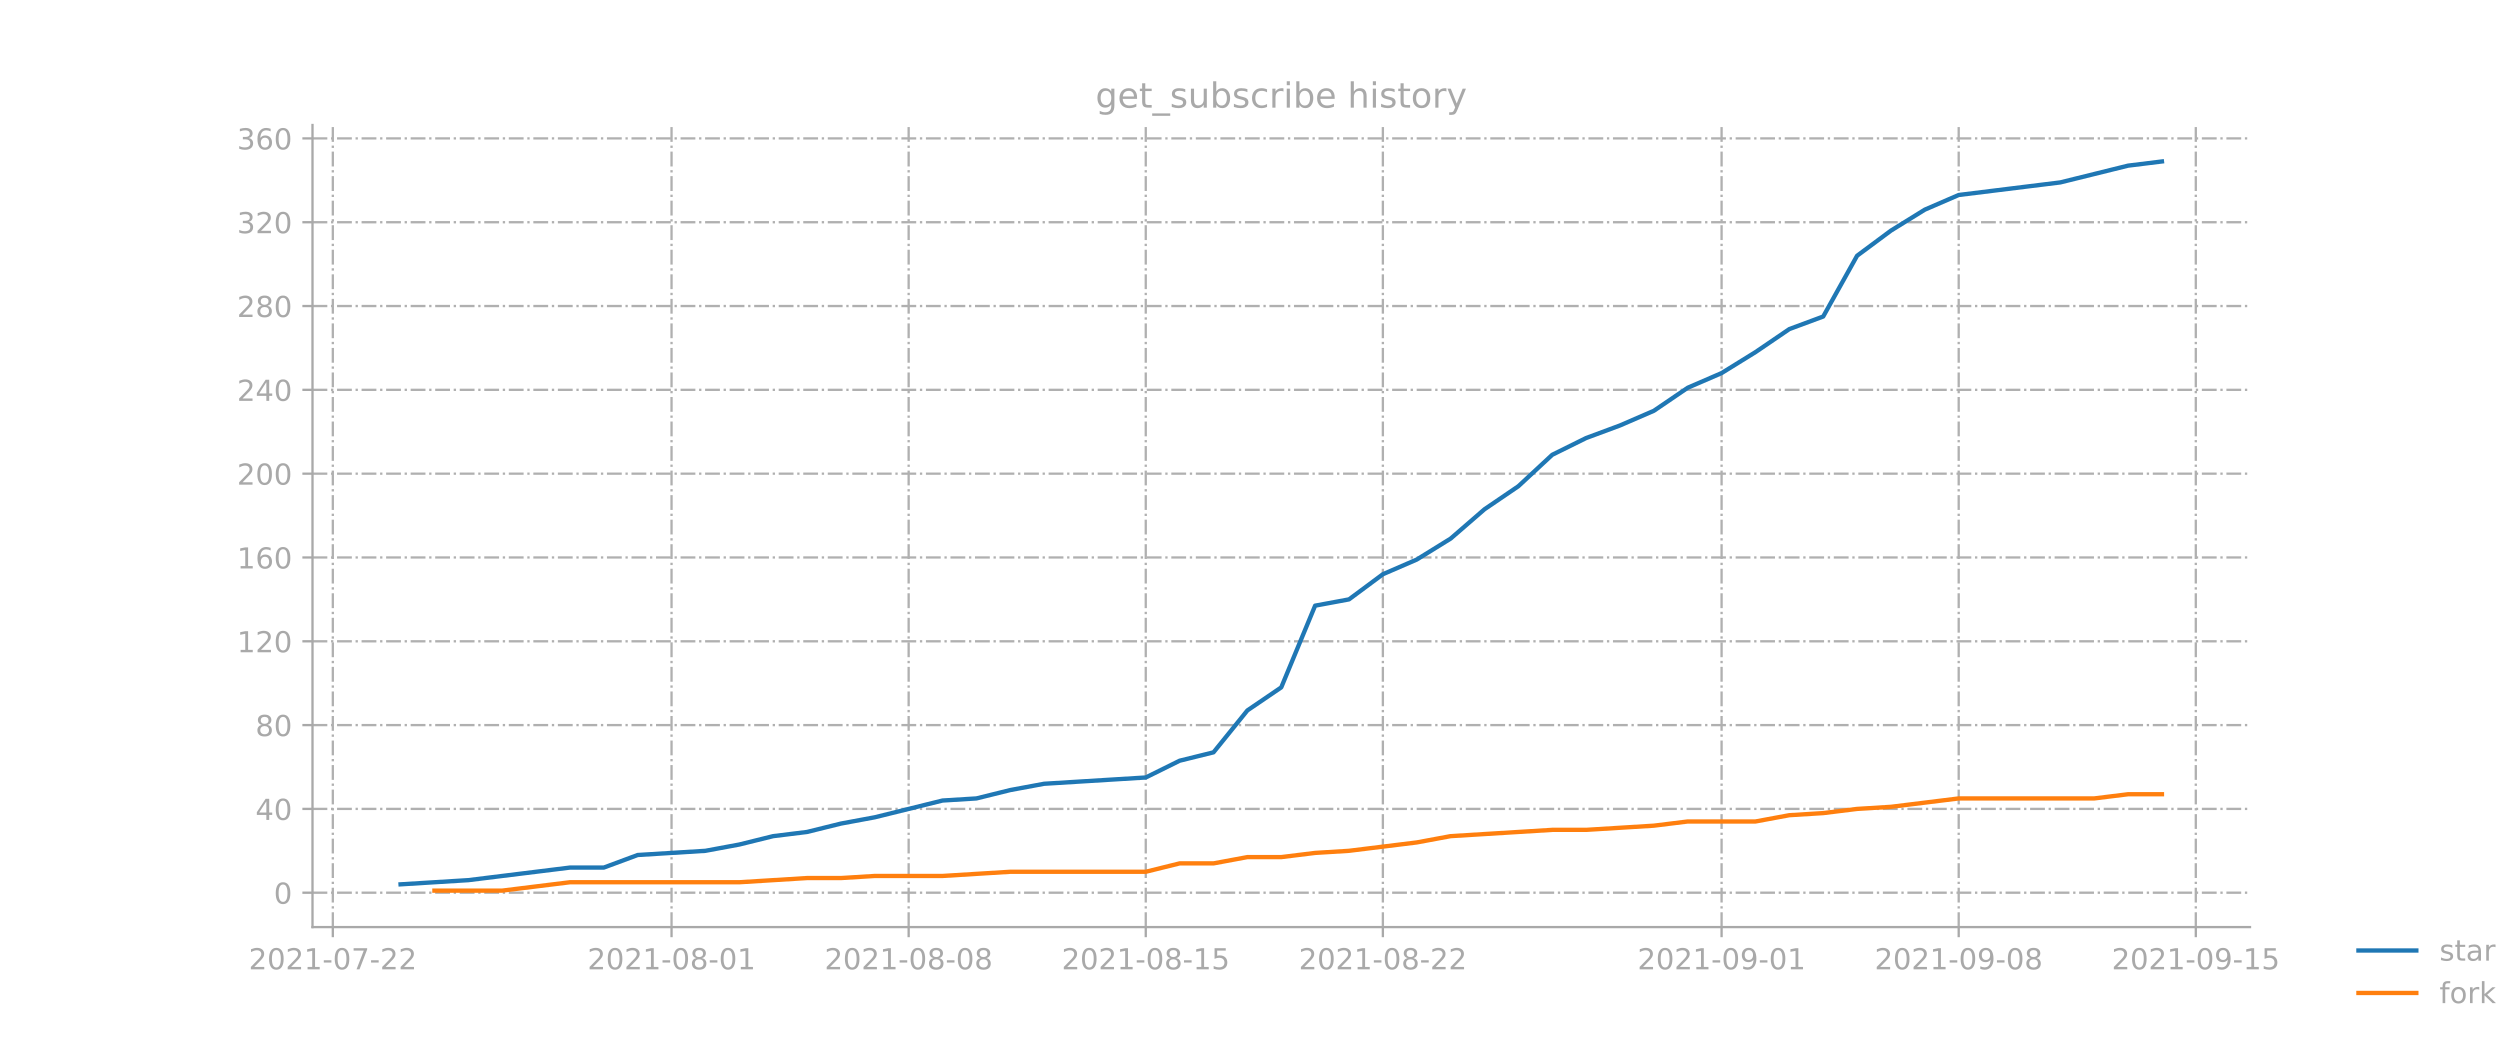
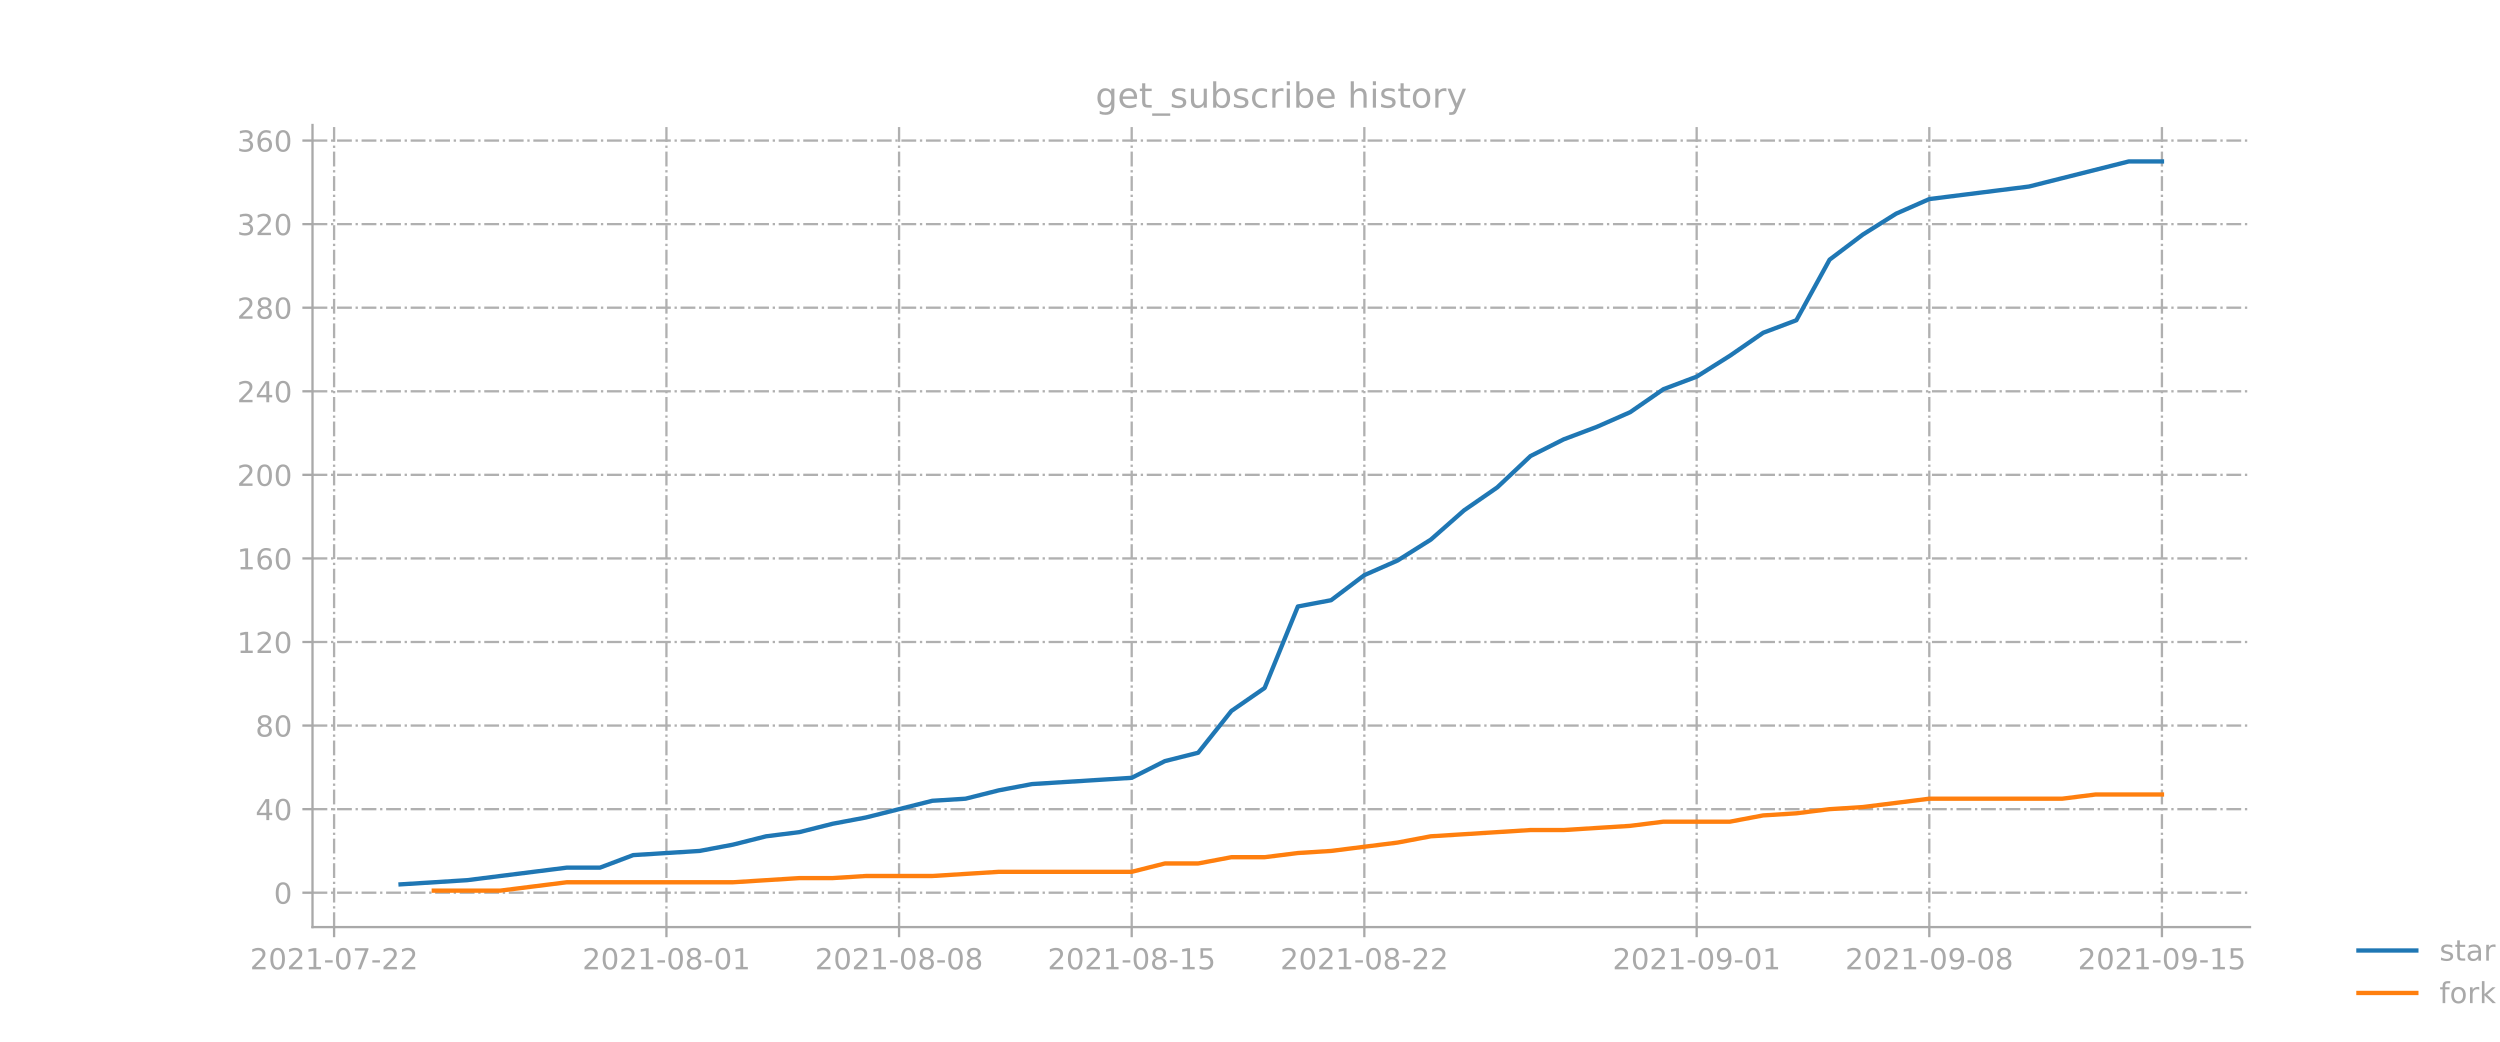
<svg xmlns="http://www.w3.org/2000/svg" xmlns:xlink="http://www.w3.org/1999/xlink" height="360pt" version="1.1" viewBox="0 0 864 360" width="864pt">
  <defs>
    <style type="text/css">*{stroke-linecap:butt;stroke-linejoin:round;}</style>
  </defs>
  <g id="figure_1">
    <g id="patch_1">
      <path d="M 0 360  L 864 360  L 864 0  L 0 0  z " style="fill:none;opacity:0;" />
    </g>
    <g id="axes_1">
      <g id="patch_2">
        <path d="M 108 320.4  L 777.6 320.4  L 777.6 43.2  L 108 43.2  z " style="fill:none;opacity:0;" />
      </g>
      <g id="matplotlib.axis_1">
        <g id="xtick_1">
          <g id="line2d_1">
-             <path clip-path="url(#p0096c3f4fd)" d="M 115.024 320.4  L 115.024 43.2  " style="fill:none;stroke:#b0b0b0;stroke-dasharray:5.12,1.28,0.8,1.28;stroke-dashoffset:0;stroke-width:0.8;" />
+             <path clip-path="url(#p6ff10cdaa6)" d="M 115.466 320.4  L 115.466 43.2  " style="fill:none;stroke:#b0b0b0;stroke-dasharray:5.12,1.28,0.8,1.28;stroke-dashoffset:0;stroke-width:0.8;" />
          </g>
          <g id="line2d_2">
            <defs>
-               <path d="M 0 0  L 0 3.5  " id="mb80f2a93ff" style="stroke:#a9a9a9;stroke-width:0.8;" />
+               <path d="M 0 0  L 0 3.5  " id="mf9c8252e03" style="stroke:#a9a9a9;stroke-width:0.8;" />
            </defs>
            <g>
-               <use style="fill:#a9a9a9;stroke:#a9a9a9;stroke-width:0.8;" x="115.024" xlink:href="#mb80f2a93ff" y="320.4" />
+               <use style="fill:#a9a9a9;stroke:#a9a9a9;stroke-width:0.8;" x="115.466" xlink:href="#mf9c8252e03" y="320.4" />
            </g>
          </g>
          <g id="text_1">
-             <g style="fill:#a9a9a9;" transform="translate(85.96596 334.9984)scale(0.1 -0.1)">
+             <g style="fill:#a9a9a9;" transform="translate(86.40771 334.9984)scale(0.1 -0.1)">
              <defs>
                <path d="M 1228 531  L 3431 531  L 3431 0  L 469 0  L 469 531  Q 828 903 1448 1529  Q 2069 2156 2228 2338  Q 2531 2678 2651 2914  Q 2772 3150 2772 3378  Q 2772 3750 2511 3984  Q 2250 4219 1831 4219  Q 1534 4219 1204 4116  Q 875 4013 500 3803  L 500 4441  Q 881 4594 1212 4672  Q 1544 4750 1819 4750  Q 2544 4750 2975 4387  Q 3406 4025 3406 3419  Q 3406 3131 3298 2873  Q 3191 2616 2906 2266  Q 2828 2175 2409 1742  Q 1991 1309 1228 531  z " id="DejaVuSans-32" transform="scale(0.015625)" />
                <path d="M 2034 4250  Q 1547 4250 1301 3770  Q 1056 3291 1056 2328  Q 1056 1369 1301 889  Q 1547 409 2034 409  Q 2525 409 2770 889  Q 3016 1369 3016 2328  Q 3016 3291 2770 3770  Q 2525 4250 2034 4250  z M 2034 4750  Q 2819 4750 3233 4129  Q 3647 3509 3647 2328  Q 3647 1150 3233 529  Q 2819 -91 2034 -91  Q 1250 -91 836 529  Q 422 1150 422 2328  Q 422 3509 836 4129  Q 1250 4750 2034 4750  z " id="DejaVuSans-30" transform="scale(0.015625)" />
                <path d="M 794 531  L 1825 531  L 1825 4091  L 703 3866  L 703 4441  L 1819 4666  L 2450 4666  L 2450 531  L 3481 531  L 3481 0  L 794 0  L 794 531  z " id="DejaVuSans-31" transform="scale(0.015625)" />
                <path d="M 313 2009  L 1997 2009  L 1997 1497  L 313 1497  L 313 2009  z " id="DejaVuSans-2d" transform="scale(0.015625)" />
                <path d="M 525 4666  L 3525 4666  L 3525 4397  L 1831 0  L 1172 0  L 2766 4134  L 525 4134  L 525 4666  z " id="DejaVuSans-37" transform="scale(0.015625)" />
              </defs>
              <use xlink:href="#DejaVuSans-32" />
              <use x="63.623" xlink:href="#DejaVuSans-30" />
              <use x="127.246" xlink:href="#DejaVuSans-32" />
              <use x="190.869" xlink:href="#DejaVuSans-31" />
              <use x="254.492" xlink:href="#DejaVuSans-2d" />
              <use x="290.576" xlink:href="#DejaVuSans-30" />
              <use x="354.199" xlink:href="#DejaVuSans-37" />
              <use x="417.822" xlink:href="#DejaVuSans-2d" />
              <use x="453.906" xlink:href="#DejaVuSans-32" />
              <use x="517.529" xlink:href="#DejaVuSans-32" />
            </g>
          </g>
        </g>
        <g id="xtick_2">
          <g id="line2d_3">
-             <path clip-path="url(#p0096c3f4fd)" d="M 232.087 320.4  L 232.087 43.2  " style="fill:none;stroke:#b0b0b0;stroke-dasharray:5.12,1.28,0.8,1.28;stroke-dashoffset:0;stroke-width:0.8;" />
+             <path clip-path="url(#p6ff10cdaa6)" d="M 230.32 320.4  L 230.32 43.2  " style="fill:none;stroke:#b0b0b0;stroke-dasharray:5.12,1.28,0.8,1.28;stroke-dashoffset:0;stroke-width:0.8;" />
          </g>
          <g id="line2d_4">
            <g>
-               <use style="fill:#a9a9a9;stroke:#a9a9a9;stroke-width:0.8;" x="232.087" xlink:href="#mb80f2a93ff" y="320.4" />
+               <use style="fill:#a9a9a9;stroke:#a9a9a9;stroke-width:0.8;" x="230.32" xlink:href="#mf9c8252e03" y="320.4" />
            </g>
          </g>
          <g id="text_2">
-             <g style="fill:#a9a9a9;" transform="translate(203.0289 334.9984)scale(0.1 -0.1)">
+             <g style="fill:#a9a9a9;" transform="translate(201.2619 334.9984)scale(0.1 -0.1)">
              <defs>
                <path d="M 2034 2216  Q 1584 2216 1326 1975  Q 1069 1734 1069 1313  Q 1069 891 1326 650  Q 1584 409 2034 409  Q 2484 409 2743 651  Q 3003 894 3003 1313  Q 3003 1734 2745 1975  Q 2488 2216 2034 2216  z M 1403 2484  Q 997 2584 770 2862  Q 544 3141 544 3541  Q 544 4100 942 4425  Q 1341 4750 2034 4750  Q 2731 4750 3128 4425  Q 3525 4100 3525 3541  Q 3525 3141 3298 2862  Q 3072 2584 2669 2484  Q 3125 2378 3379 2068  Q 3634 1759 3634 1313  Q 3634 634 3220 271  Q 2806 -91 2034 -91  Q 1263 -91 848 271  Q 434 634 434 1313  Q 434 1759 690 2068  Q 947 2378 1403 2484  z M 1172 3481  Q 1172 3119 1398 2916  Q 1625 2713 2034 2713  Q 2441 2713 2670 2916  Q 2900 3119 2900 3481  Q 2900 3844 2670 4047  Q 2441 4250 2034 4250  Q 1625 4250 1398 4047  Q 1172 3844 1172 3481  z " id="DejaVuSans-38" transform="scale(0.015625)" />
              </defs>
              <use xlink:href="#DejaVuSans-32" />
              <use x="63.623" xlink:href="#DejaVuSans-30" />
              <use x="127.246" xlink:href="#DejaVuSans-32" />
              <use x="190.869" xlink:href="#DejaVuSans-31" />
              <use x="254.492" xlink:href="#DejaVuSans-2d" />
              <use x="290.576" xlink:href="#DejaVuSans-30" />
              <use x="354.199" xlink:href="#DejaVuSans-38" />
              <use x="417.822" xlink:href="#DejaVuSans-2d" />
              <use x="453.906" xlink:href="#DejaVuSans-30" />
              <use x="517.529" xlink:href="#DejaVuSans-31" />
            </g>
          </g>
        </g>
        <g id="xtick_3">
          <g id="line2d_5">
-             <path clip-path="url(#p0096c3f4fd)" d="M 314.031 320.4  L 314.031 43.2  " style="fill:none;stroke:#b0b0b0;stroke-dasharray:5.12,1.28,0.8,1.28;stroke-dashoffset:0;stroke-width:0.8;" />
+             <path clip-path="url(#p6ff10cdaa6)" d="M 310.718 320.4  L 310.718 43.2  " style="fill:none;stroke:#b0b0b0;stroke-dasharray:5.12,1.28,0.8,1.28;stroke-dashoffset:0;stroke-width:0.8;" />
          </g>
          <g id="line2d_6">
            <g>
-               <use style="fill:#a9a9a9;stroke:#a9a9a9;stroke-width:0.8;" x="314.031" xlink:href="#mb80f2a93ff" y="320.4" />
+               <use style="fill:#a9a9a9;stroke:#a9a9a9;stroke-width:0.8;" x="310.718" xlink:href="#mf9c8252e03" y="320.4" />
            </g>
          </g>
          <g id="text_3">
-             <g style="fill:#a9a9a9;" transform="translate(284.973 334.9984)scale(0.1 -0.1)">
+             <g style="fill:#a9a9a9;" transform="translate(281.6599 334.9984)scale(0.1 -0.1)">
              <use xlink:href="#DejaVuSans-32" />
              <use x="63.623" xlink:href="#DejaVuSans-30" />
              <use x="127.246" xlink:href="#DejaVuSans-32" />
              <use x="190.869" xlink:href="#DejaVuSans-31" />
              <use x="254.492" xlink:href="#DejaVuSans-2d" />
              <use x="290.576" xlink:href="#DejaVuSans-30" />
              <use x="354.199" xlink:href="#DejaVuSans-38" />
              <use x="417.822" xlink:href="#DejaVuSans-2d" />
              <use x="453.906" xlink:href="#DejaVuSans-30" />
              <use x="517.529" xlink:href="#DejaVuSans-38" />
            </g>
          </g>
        </g>
        <g id="xtick_4">
          <g id="line2d_7">
-             <path clip-path="url(#p0096c3f4fd)" d="M 395.975 320.4  L 395.975 43.2  " style="fill:none;stroke:#b0b0b0;stroke-dasharray:5.12,1.28,0.8,1.28;stroke-dashoffset:0;stroke-width:0.8;" />
+             <path clip-path="url(#p6ff10cdaa6)" d="M 391.116 320.4  L 391.116 43.2  " style="fill:none;stroke:#b0b0b0;stroke-dasharray:5.12,1.28,0.8,1.28;stroke-dashoffset:0;stroke-width:0.8;" />
          </g>
          <g id="line2d_8">
            <g>
-               <use style="fill:#a9a9a9;stroke:#a9a9a9;stroke-width:0.8;" x="395.975" xlink:href="#mb80f2a93ff" y="320.4" />
+               <use style="fill:#a9a9a9;stroke:#a9a9a9;stroke-width:0.8;" x="391.116" xlink:href="#mf9c8252e03" y="320.4" />
            </g>
          </g>
          <g id="text_4">
-             <g style="fill:#a9a9a9;" transform="translate(366.917 334.9984)scale(0.1 -0.1)">
+             <g style="fill:#a9a9a9;" transform="translate(362.0578 334.9984)scale(0.1 -0.1)">
              <defs>
                <path d="M 691 4666  L 3169 4666  L 3169 4134  L 1269 4134  L 1269 2991  Q 1406 3038 1543 3061  Q 1681 3084 1819 3084  Q 2600 3084 3056 2656  Q 3513 2228 3513 1497  Q 3513 744 3044 326  Q 2575 -91 1722 -91  Q 1428 -91 1123 -41  Q 819 9 494 109  L 494 744  Q 775 591 1075 516  Q 1375 441 1709 441  Q 2250 441 2565 725  Q 2881 1009 2881 1497  Q 2881 1984 2565 2268  Q 2250 2553 1709 2553  Q 1456 2553 1204 2497  Q 953 2441 691 2322  L 691 4666  z " id="DejaVuSans-35" transform="scale(0.015625)" />
              </defs>
              <use xlink:href="#DejaVuSans-32" />
              <use x="63.623" xlink:href="#DejaVuSans-30" />
              <use x="127.246" xlink:href="#DejaVuSans-32" />
              <use x="190.869" xlink:href="#DejaVuSans-31" />
              <use x="254.492" xlink:href="#DejaVuSans-2d" />
              <use x="290.576" xlink:href="#DejaVuSans-30" />
              <use x="354.199" xlink:href="#DejaVuSans-38" />
              <use x="417.822" xlink:href="#DejaVuSans-2d" />
              <use x="453.906" xlink:href="#DejaVuSans-31" />
              <use x="517.529" xlink:href="#DejaVuSans-35" />
            </g>
          </g>
        </g>
        <g id="xtick_5">
          <g id="line2d_9">
-             <path clip-path="url(#p0096c3f4fd)" d="M 477.919 320.4  L 477.919 43.2  " style="fill:none;stroke:#b0b0b0;stroke-dasharray:5.12,1.28,0.8,1.28;stroke-dashoffset:0;stroke-width:0.8;" />
+             <path clip-path="url(#p6ff10cdaa6)" d="M 471.514 320.4  L 471.514 43.2  " style="fill:none;stroke:#b0b0b0;stroke-dasharray:5.12,1.28,0.8,1.28;stroke-dashoffset:0;stroke-width:0.8;" />
          </g>
          <g id="line2d_10">
            <g>
-               <use style="fill:#a9a9a9;stroke:#a9a9a9;stroke-width:0.8;" x="477.919" xlink:href="#mb80f2a93ff" y="320.4" />
+               <use style="fill:#a9a9a9;stroke:#a9a9a9;stroke-width:0.8;" x="471.514" xlink:href="#mf9c8252e03" y="320.4" />
            </g>
          </g>
          <g id="text_5">
-             <g style="fill:#a9a9a9;" transform="translate(448.8611 334.9984)scale(0.1 -0.1)">
+             <g style="fill:#a9a9a9;" transform="translate(442.4557 334.9984)scale(0.1 -0.1)">
              <use xlink:href="#DejaVuSans-32" />
              <use x="63.623" xlink:href="#DejaVuSans-30" />
              <use x="127.246" xlink:href="#DejaVuSans-32" />
              <use x="190.869" xlink:href="#DejaVuSans-31" />
              <use x="254.492" xlink:href="#DejaVuSans-2d" />
              <use x="290.576" xlink:href="#DejaVuSans-30" />
              <use x="354.199" xlink:href="#DejaVuSans-38" />
              <use x="417.822" xlink:href="#DejaVuSans-2d" />
              <use x="453.906" xlink:href="#DejaVuSans-32" />
              <use x="517.529" xlink:href="#DejaVuSans-32" />
            </g>
          </g>
        </g>
        <g id="xtick_6">
          <g id="line2d_11">
-             <path clip-path="url(#p0096c3f4fd)" d="M 594.982 320.4  L 594.982 43.2  " style="fill:none;stroke:#b0b0b0;stroke-dasharray:5.12,1.28,0.8,1.28;stroke-dashoffset:0;stroke-width:0.8;" />
+             <path clip-path="url(#p6ff10cdaa6)" d="M 586.368 320.4  L 586.368 43.2  " style="fill:none;stroke:#b0b0b0;stroke-dasharray:5.12,1.28,0.8,1.28;stroke-dashoffset:0;stroke-width:0.8;" />
          </g>
          <g id="line2d_12">
            <g>
-               <use style="fill:#a9a9a9;stroke:#a9a9a9;stroke-width:0.8;" x="594.982" xlink:href="#mb80f2a93ff" y="320.4" />
+               <use style="fill:#a9a9a9;stroke:#a9a9a9;stroke-width:0.8;" x="586.368" xlink:href="#mf9c8252e03" y="320.4" />
            </g>
          </g>
          <g id="text_6">
-             <g style="fill:#a9a9a9;" transform="translate(565.924 334.9984)scale(0.1 -0.1)">
+             <g style="fill:#a9a9a9;" transform="translate(557.3099 334.9984)scale(0.1 -0.1)">
              <defs>
                <path d="M 703 97  L 703 672  Q 941 559 1184 500  Q 1428 441 1663 441  Q 2288 441 2617 861  Q 2947 1281 2994 2138  Q 2813 1869 2534 1725  Q 2256 1581 1919 1581  Q 1219 1581 811 2004  Q 403 2428 403 3163  Q 403 3881 828 4315  Q 1253 4750 1959 4750  Q 2769 4750 3195 4129  Q 3622 3509 3622 2328  Q 3622 1225 3098 567  Q 2575 -91 1691 -91  Q 1453 -91 1209 -44  Q 966 3 703 97  z M 1959 2075  Q 2384 2075 2632 2365  Q 2881 2656 2881 3163  Q 2881 3666 2632 3958  Q 2384 4250 1959 4250  Q 1534 4250 1286 3958  Q 1038 3666 1038 3163  Q 1038 2656 1286 2365  Q 1534 2075 1959 2075  z " id="DejaVuSans-39" transform="scale(0.015625)" />
              </defs>
              <use xlink:href="#DejaVuSans-32" />
              <use x="63.623" xlink:href="#DejaVuSans-30" />
              <use x="127.246" xlink:href="#DejaVuSans-32" />
              <use x="190.869" xlink:href="#DejaVuSans-31" />
              <use x="254.492" xlink:href="#DejaVuSans-2d" />
              <use x="290.576" xlink:href="#DejaVuSans-30" />
              <use x="354.199" xlink:href="#DejaVuSans-39" />
              <use x="417.822" xlink:href="#DejaVuSans-2d" />
              <use x="453.906" xlink:href="#DejaVuSans-30" />
              <use x="517.529" xlink:href="#DejaVuSans-31" />
            </g>
          </g>
        </g>
        <g id="xtick_7">
          <g id="line2d_13">
-             <path clip-path="url(#p0096c3f4fd)" d="M 676.926 320.4  L 676.926 43.2  " style="fill:none;stroke:#b0b0b0;stroke-dasharray:5.12,1.28,0.8,1.28;stroke-dashoffset:0;stroke-width:0.8;" />
+             <path clip-path="url(#p6ff10cdaa6)" d="M 666.766 320.4  L 666.766 43.2  " style="fill:none;stroke:#b0b0b0;stroke-dasharray:5.12,1.28,0.8,1.28;stroke-dashoffset:0;stroke-width:0.8;" />
          </g>
          <g id="line2d_14">
            <g>
-               <use style="fill:#a9a9a9;stroke:#a9a9a9;stroke-width:0.8;" x="676.926" xlink:href="#mb80f2a93ff" y="320.4" />
+               <use style="fill:#a9a9a9;stroke:#a9a9a9;stroke-width:0.8;" x="666.766" xlink:href="#mf9c8252e03" y="320.4" />
            </g>
          </g>
          <g id="text_7">
-             <g style="fill:#a9a9a9;" transform="translate(647.8681 334.9984)scale(0.1 -0.1)">
+             <g style="fill:#a9a9a9;" transform="translate(637.7079 334.9984)scale(0.1 -0.1)">
              <use xlink:href="#DejaVuSans-32" />
              <use x="63.623" xlink:href="#DejaVuSans-30" />
              <use x="127.246" xlink:href="#DejaVuSans-32" />
              <use x="190.869" xlink:href="#DejaVuSans-31" />
              <use x="254.492" xlink:href="#DejaVuSans-2d" />
              <use x="290.576" xlink:href="#DejaVuSans-30" />
              <use x="354.199" xlink:href="#DejaVuSans-39" />
              <use x="417.822" xlink:href="#DejaVuSans-2d" />
              <use x="453.906" xlink:href="#DejaVuSans-30" />
              <use x="517.529" xlink:href="#DejaVuSans-38" />
            </g>
          </g>
        </g>
        <g id="xtick_8">
          <g id="line2d_15">
-             <path clip-path="url(#p0096c3f4fd)" d="M 758.87 320.4  L 758.87 43.2  " style="fill:none;stroke:#b0b0b0;stroke-dasharray:5.12,1.28,0.8,1.28;stroke-dashoffset:0;stroke-width:0.8;" />
+             <path clip-path="url(#p6ff10cdaa6)" d="M 747.164 320.4  L 747.164 43.2  " style="fill:none;stroke:#b0b0b0;stroke-dasharray:5.12,1.28,0.8,1.28;stroke-dashoffset:0;stroke-width:0.8;" />
          </g>
          <g id="line2d_16">
            <g>
-               <use style="fill:#a9a9a9;stroke:#a9a9a9;stroke-width:0.8;" x="758.87" xlink:href="#mb80f2a93ff" y="320.4" />
+               <use style="fill:#a9a9a9;stroke:#a9a9a9;stroke-width:0.8;" x="747.164" xlink:href="#mf9c8252e03" y="320.4" />
            </g>
          </g>
          <g id="text_8">
-             <g style="fill:#a9a9a9;" transform="translate(729.8121 334.9984)scale(0.1 -0.1)">
+             <g style="fill:#a9a9a9;" transform="translate(718.1058 334.9984)scale(0.1 -0.1)">
              <use xlink:href="#DejaVuSans-32" />
              <use x="63.623" xlink:href="#DejaVuSans-30" />
              <use x="127.246" xlink:href="#DejaVuSans-32" />
              <use x="190.869" xlink:href="#DejaVuSans-31" />
              <use x="254.492" xlink:href="#DejaVuSans-2d" />
              <use x="290.576" xlink:href="#DejaVuSans-30" />
              <use x="354.199" xlink:href="#DejaVuSans-39" />
              <use x="417.822" xlink:href="#DejaVuSans-2d" />
              <use x="453.906" xlink:href="#DejaVuSans-31" />
              <use x="517.529" xlink:href="#DejaVuSans-35" />
            </g>
          </g>
        </g>
      </g>
      <g id="matplotlib.axis_2">
        <g id="ytick_1">
          <g id="line2d_17">
-             <path clip-path="url(#p0096c3f4fd)" d="M 108 308.524  L 777.6 308.524  " style="fill:none;stroke:#b0b0b0;stroke-dasharray:5.12,1.28,0.8,1.28;stroke-dashoffset:0;stroke-width:0.8;" />
+             <path clip-path="url(#p6ff10cdaa6)" d="M 108 308.522  L 777.6 308.522  " style="fill:none;stroke:#b0b0b0;stroke-dasharray:5.12,1.28,0.8,1.28;stroke-dashoffset:0;stroke-width:0.8;" />
          </g>
          <g id="line2d_18">
            <defs>
-               <path d="M 0 0  L -3.5 0  " id="m9f2b886ae7" style="stroke:#a9a9a9;stroke-width:0.8;" />
+               <path d="M 0 0  L -3.5 0  " id="m739264943f" style="stroke:#a9a9a9;stroke-width:0.8;" />
            </defs>
            <g>
-               <use style="fill:#a9a9a9;stroke:#a9a9a9;stroke-width:0.8;" x="108" xlink:href="#m9f2b886ae7" y="308.524" />
+               <use style="fill:#a9a9a9;stroke:#a9a9a9;stroke-width:0.8;" x="108" xlink:href="#m739264943f" y="308.522" />
            </g>
          </g>
          <g id="text_9">
-             <g style="fill:#a9a9a9;" transform="translate(94.6375 312.3234)scale(0.1 -0.1)">
+             <g style="fill:#a9a9a9;" transform="translate(94.6375 312.3213)scale(0.1 -0.1)">
              <use xlink:href="#DejaVuSans-30" />
            </g>
          </g>
        </g>
        <g id="ytick_2">
          <g id="line2d_19">
-             <path clip-path="url(#p0096c3f4fd)" d="M 108 279.559  L 777.6 279.559  " style="fill:none;stroke:#b0b0b0;stroke-dasharray:5.12,1.28,0.8,1.28;stroke-dashoffset:0;stroke-width:0.8;" />
+             <path clip-path="url(#p6ff10cdaa6)" d="M 108 279.64  L 777.6 279.64  " style="fill:none;stroke:#b0b0b0;stroke-dasharray:5.12,1.28,0.8,1.28;stroke-dashoffset:0;stroke-width:0.8;" />
          </g>
          <g id="line2d_20">
            <g>
-               <use style="fill:#a9a9a9;stroke:#a9a9a9;stroke-width:0.8;" x="108" xlink:href="#m9f2b886ae7" y="279.559" />
+               <use style="fill:#a9a9a9;stroke:#a9a9a9;stroke-width:0.8;" x="108" xlink:href="#m739264943f" y="279.64" />
            </g>
          </g>
          <g id="text_10">
-             <g style="fill:#a9a9a9;" transform="translate(88.275 283.3578)scale(0.1 -0.1)">
+             <g style="fill:#a9a9a9;" transform="translate(88.275 283.4388)scale(0.1 -0.1)">
              <defs>
                <path d="M 2419 4116  L 825 1625  L 2419 1625  L 2419 4116  z M 2253 4666  L 3047 4666  L 3047 1625  L 3713 1625  L 3713 1100  L 3047 1100  L 3047 0  L 2419 0  L 2419 1100  L 313 1100  L 313 1709  L 2253 4666  z " id="DejaVuSans-34" transform="scale(0.015625)" />
              </defs>
              <use xlink:href="#DejaVuSans-34" />
              <use x="63.623" xlink:href="#DejaVuSans-30" />
            </g>
          </g>
        </g>
        <g id="ytick_3">
          <g id="line2d_21">
-             <path clip-path="url(#p0096c3f4fd)" d="M 108 250.593  L 777.6 250.593  " style="fill:none;stroke:#b0b0b0;stroke-dasharray:5.12,1.28,0.8,1.28;stroke-dashoffset:0;stroke-width:0.8;" />
+             <path clip-path="url(#p6ff10cdaa6)" d="M 108 250.757  L 777.6 250.757  " style="fill:none;stroke:#b0b0b0;stroke-dasharray:5.12,1.28,0.8,1.28;stroke-dashoffset:0;stroke-width:0.8;" />
          </g>
          <g id="line2d_22">
            <g>
-               <use style="fill:#a9a9a9;stroke:#a9a9a9;stroke-width:0.8;" x="108" xlink:href="#m9f2b886ae7" y="250.593" />
+               <use style="fill:#a9a9a9;stroke:#a9a9a9;stroke-width:0.8;" x="108" xlink:href="#m739264943f" y="250.757" />
            </g>
          </g>
          <g id="text_11">
-             <g style="fill:#a9a9a9;" transform="translate(88.275 254.3923)scale(0.1 -0.1)">
+             <g style="fill:#a9a9a9;" transform="translate(88.275 254.5562)scale(0.1 -0.1)">
              <use xlink:href="#DejaVuSans-38" />
              <use x="63.623" xlink:href="#DejaVuSans-30" />
            </g>
          </g>
        </g>
        <g id="ytick_4">
          <g id="line2d_23">
-             <path clip-path="url(#p0096c3f4fd)" d="M 108 221.628  L 777.6 221.628  " style="fill:none;stroke:#b0b0b0;stroke-dasharray:5.12,1.28,0.8,1.28;stroke-dashoffset:0;stroke-width:0.8;" />
+             <path clip-path="url(#p6ff10cdaa6)" d="M 108 221.874  L 777.6 221.874  " style="fill:none;stroke:#b0b0b0;stroke-dasharray:5.12,1.28,0.8,1.28;stroke-dashoffset:0;stroke-width:0.8;" />
          </g>
          <g id="line2d_24">
            <g>
-               <use style="fill:#a9a9a9;stroke:#a9a9a9;stroke-width:0.8;" x="108" xlink:href="#m9f2b886ae7" y="221.628" />
+               <use style="fill:#a9a9a9;stroke:#a9a9a9;stroke-width:0.8;" x="108" xlink:href="#m739264943f" y="221.874" />
            </g>
          </g>
          <g id="text_12">
-             <g style="fill:#a9a9a9;" transform="translate(81.9125 225.4268)scale(0.1 -0.1)">
+             <g style="fill:#a9a9a9;" transform="translate(81.9125 225.6737)scale(0.1 -0.1)">
              <use xlink:href="#DejaVuSans-31" />
              <use x="63.623" xlink:href="#DejaVuSans-32" />
              <use x="127.246" xlink:href="#DejaVuSans-30" />
            </g>
          </g>
        </g>
        <g id="ytick_5">
          <g id="line2d_25">
-             <path clip-path="url(#p0096c3f4fd)" d="M 108 192.662  L 777.6 192.662  " style="fill:none;stroke:#b0b0b0;stroke-dasharray:5.12,1.28,0.8,1.28;stroke-dashoffset:0;stroke-width:0.8;" />
+             <path clip-path="url(#p6ff10cdaa6)" d="M 108 192.992  L 777.6 192.992  " style="fill:none;stroke:#b0b0b0;stroke-dasharray:5.12,1.28,0.8,1.28;stroke-dashoffset:0;stroke-width:0.8;" />
          </g>
          <g id="line2d_26">
            <g>
-               <use style="fill:#a9a9a9;stroke:#a9a9a9;stroke-width:0.8;" x="108" xlink:href="#m9f2b886ae7" y="192.662" />
+               <use style="fill:#a9a9a9;stroke:#a9a9a9;stroke-width:0.8;" x="108" xlink:href="#m739264943f" y="192.992" />
            </g>
          </g>
          <g id="text_13">
-             <g style="fill:#a9a9a9;" transform="translate(81.9125 196.4613)scale(0.1 -0.1)">
+             <g style="fill:#a9a9a9;" transform="translate(81.9125 196.7912)scale(0.1 -0.1)">
              <defs>
                <path d="M 2113 2584  Q 1688 2584 1439 2293  Q 1191 2003 1191 1497  Q 1191 994 1439 701  Q 1688 409 2113 409  Q 2538 409 2786 701  Q 3034 994 3034 1497  Q 3034 2003 2786 2293  Q 2538 2584 2113 2584  z M 3366 4563  L 3366 3988  Q 3128 4100 2886 4159  Q 2644 4219 2406 4219  Q 1781 4219 1451 3797  Q 1122 3375 1075 2522  Q 1259 2794 1537 2939  Q 1816 3084 2150 3084  Q 2853 3084 3261 2657  Q 3669 2231 3669 1497  Q 3669 778 3244 343  Q 2819 -91 2113 -91  Q 1303 -91 875 529  Q 447 1150 447 2328  Q 447 3434 972 4092  Q 1497 4750 2381 4750  Q 2619 4750 2861 4703  Q 3103 4656 3366 4563  z " id="DejaVuSans-36" transform="scale(0.015625)" />
              </defs>
              <use xlink:href="#DejaVuSans-31" />
              <use x="63.623" xlink:href="#DejaVuSans-36" />
              <use x="127.246" xlink:href="#DejaVuSans-30" />
            </g>
          </g>
        </g>
        <g id="ytick_6">
          <g id="line2d_27">
-             <path clip-path="url(#p0096c3f4fd)" d="M 108 163.697  L 777.6 163.697  " style="fill:none;stroke:#b0b0b0;stroke-dasharray:5.12,1.28,0.8,1.28;stroke-dashoffset:0;stroke-width:0.8;" />
+             <path clip-path="url(#p6ff10cdaa6)" d="M 108 164.109  L 777.6 164.109  " style="fill:none;stroke:#b0b0b0;stroke-dasharray:5.12,1.28,0.8,1.28;stroke-dashoffset:0;stroke-width:0.8;" />
          </g>
          <g id="line2d_28">
            <g>
-               <use style="fill:#a9a9a9;stroke:#a9a9a9;stroke-width:0.8;" x="108" xlink:href="#m9f2b886ae7" y="163.697" />
+               <use style="fill:#a9a9a9;stroke:#a9a9a9;stroke-width:0.8;" x="108" xlink:href="#m739264943f" y="164.109" />
            </g>
          </g>
          <g id="text_14">
-             <g style="fill:#a9a9a9;" transform="translate(81.9125 167.4958)scale(0.1 -0.1)">
+             <g style="fill:#a9a9a9;" transform="translate(81.9125 167.9087)scale(0.1 -0.1)">
              <use xlink:href="#DejaVuSans-32" />
              <use x="63.623" xlink:href="#DejaVuSans-30" />
              <use x="127.246" xlink:href="#DejaVuSans-30" />
            </g>
          </g>
        </g>
        <g id="ytick_7">
          <g id="line2d_29">
-             <path clip-path="url(#p0096c3f4fd)" d="M 108 134.731  L 777.6 134.731  " style="fill:none;stroke:#b0b0b0;stroke-dasharray:5.12,1.28,0.8,1.28;stroke-dashoffset:0;stroke-width:0.8;" />
+             <path clip-path="url(#p6ff10cdaa6)" d="M 108 135.227  L 777.6 135.227  " style="fill:none;stroke:#b0b0b0;stroke-dasharray:5.12,1.28,0.8,1.28;stroke-dashoffset:0;stroke-width:0.8;" />
          </g>
          <g id="line2d_30">
            <g>
-               <use style="fill:#a9a9a9;stroke:#a9a9a9;stroke-width:0.8;" x="108" xlink:href="#m9f2b886ae7" y="134.731" />
+               <use style="fill:#a9a9a9;stroke:#a9a9a9;stroke-width:0.8;" x="108" xlink:href="#m739264943f" y="135.227" />
            </g>
          </g>
          <g id="text_15">
-             <g style="fill:#a9a9a9;" transform="translate(81.9125 138.5303)scale(0.1 -0.1)">
+             <g style="fill:#a9a9a9;" transform="translate(81.9125 139.0262)scale(0.1 -0.1)">
              <use xlink:href="#DejaVuSans-32" />
              <use x="63.623" xlink:href="#DejaVuSans-34" />
              <use x="127.246" xlink:href="#DejaVuSans-30" />
            </g>
          </g>
        </g>
        <g id="ytick_8">
          <g id="line2d_31">
-             <path clip-path="url(#p0096c3f4fd)" d="M 108 105.766  L 777.6 105.766  " style="fill:none;stroke:#b0b0b0;stroke-dasharray:5.12,1.28,0.8,1.28;stroke-dashoffset:0;stroke-width:0.8;" />
+             <path clip-path="url(#p6ff10cdaa6)" d="M 108 106.344  L 777.6 106.344  " style="fill:none;stroke:#b0b0b0;stroke-dasharray:5.12,1.28,0.8,1.28;stroke-dashoffset:0;stroke-width:0.8;" />
          </g>
          <g id="line2d_32">
            <g>
-               <use style="fill:#a9a9a9;stroke:#a9a9a9;stroke-width:0.8;" x="108" xlink:href="#m9f2b886ae7" y="105.766" />
+               <use style="fill:#a9a9a9;stroke:#a9a9a9;stroke-width:0.8;" x="108" xlink:href="#m739264943f" y="106.344" />
            </g>
          </g>
          <g id="text_16">
-             <g style="fill:#a9a9a9;" transform="translate(81.9125 109.5647)scale(0.1 -0.1)">
+             <g style="fill:#a9a9a9;" transform="translate(81.9125 110.1436)scale(0.1 -0.1)">
              <use xlink:href="#DejaVuSans-32" />
              <use x="63.623" xlink:href="#DejaVuSans-38" />
              <use x="127.246" xlink:href="#DejaVuSans-30" />
            </g>
          </g>
        </g>
        <g id="ytick_9">
          <g id="line2d_33">
-             <path clip-path="url(#p0096c3f4fd)" d="M 108 76.8  L 777.6 76.8  " style="fill:none;stroke:#b0b0b0;stroke-dasharray:5.12,1.28,0.8,1.28;stroke-dashoffset:0;stroke-width:0.8;" />
+             <path clip-path="url(#p6ff10cdaa6)" d="M 108 77.462  L 777.6 77.462  " style="fill:none;stroke:#b0b0b0;stroke-dasharray:5.12,1.28,0.8,1.28;stroke-dashoffset:0;stroke-width:0.8;" />
          </g>
          <g id="line2d_34">
            <g>
-               <use style="fill:#a9a9a9;stroke:#a9a9a9;stroke-width:0.8;" x="108" xlink:href="#m9f2b886ae7" y="76.8" />
+               <use style="fill:#a9a9a9;stroke:#a9a9a9;stroke-width:0.8;" x="108" xlink:href="#m739264943f" y="77.462" />
            </g>
          </g>
          <g id="text_17">
-             <g style="fill:#a9a9a9;" transform="translate(81.9125 80.59922)scale(0.1 -0.1)">
+             <g style="fill:#a9a9a9;" transform="translate(81.9125 81.26111)scale(0.1 -0.1)">
              <defs>
                <path d="M 2597 2516  Q 3050 2419 3304 2112  Q 3559 1806 3559 1356  Q 3559 666 3084 287  Q 2609 -91 1734 -91  Q 1441 -91 1130 -33  Q 819 25 488 141  L 488 750  Q 750 597 1062 519  Q 1375 441 1716 441  Q 2309 441 2620 675  Q 2931 909 2931 1356  Q 2931 1769 2642 2001  Q 2353 2234 1838 2234  L 1294 2234  L 1294 2753  L 1863 2753  Q 2328 2753 2575 2939  Q 2822 3125 2822 3475  Q 2822 3834 2567 4026  Q 2313 4219 1838 4219  Q 1578 4219 1281 4162  Q 984 4106 628 3988  L 628 4550  Q 988 4650 1302 4700  Q 1616 4750 1894 4750  Q 2613 4750 3031 4423  Q 3450 4097 3450 3541  Q 3450 3153 3228 2886  Q 3006 2619 2597 2516  z " id="DejaVuSans-33" transform="scale(0.015625)" />
              </defs>
              <use xlink:href="#DejaVuSans-33" />
              <use x="63.623" xlink:href="#DejaVuSans-32" />
              <use x="127.246" xlink:href="#DejaVuSans-30" />
            </g>
          </g>
        </g>
        <g id="ytick_10">
          <g id="line2d_35">
-             <path clip-path="url(#p0096c3f4fd)" d="M 108 47.834  L 777.6 47.834  " style="fill:none;stroke:#b0b0b0;stroke-dasharray:5.12,1.28,0.8,1.28;stroke-dashoffset:0;stroke-width:0.8;" />
+             <path clip-path="url(#p6ff10cdaa6)" d="M 108 48.579  L 777.6 48.579  " style="fill:none;stroke:#b0b0b0;stroke-dasharray:5.12,1.28,0.8,1.28;stroke-dashoffset:0;stroke-width:0.8;" />
          </g>
          <g id="line2d_36">
            <g>
-               <use style="fill:#a9a9a9;stroke:#a9a9a9;stroke-width:0.8;" x="108" xlink:href="#m9f2b886ae7" y="47.834" />
+               <use style="fill:#a9a9a9;stroke:#a9a9a9;stroke-width:0.8;" x="108" xlink:href="#m739264943f" y="48.579" />
            </g>
          </g>
          <g id="text_18">
-             <g style="fill:#a9a9a9;" transform="translate(81.9125 51.6337)scale(0.1 -0.1)">
+             <g style="fill:#a9a9a9;" transform="translate(81.9125 52.37859)scale(0.1 -0.1)">
              <use xlink:href="#DejaVuSans-33" />
              <use x="63.623" xlink:href="#DejaVuSans-36" />
              <use x="127.246" xlink:href="#DejaVuSans-30" />
            </g>
          </g>
        </g>
      </g>
      <g id="line2d_37">
-         <path clip-path="url(#p0096c3f4fd)" d="M 138.436 305.628  L 150.143 304.903  L 161.849 304.179  L 173.555 302.731  L 185.262 301.283  L 196.968 299.834  L 208.674 299.834  L 220.38 295.49  L 232.087 294.766  L 243.793 294.041  L 255.499 291.869  L 267.206 288.972  L 278.912 287.524  L 290.618 284.628  L 302.324 282.455  L 314.031 279.559  L 325.737 276.662  L 337.443 275.938  L 349.15 273.041  L 360.856 270.869  L 372.562 270.145  L 384.269 269.421  L 395.975 268.697  L 407.681 262.903  L 419.387 260.007  L 431.094 245.524  L 442.8 237.559  L 454.506 209.317  L 466.213 207.145  L 477.919 198.455  L 489.625 193.386  L 501.331 186.145  L 513.038 176.007  L 524.744 168.041  L 536.45 157.179  L 548.157 151.386  L 559.863 147.041  L 571.569 141.972  L 583.276 134.007  L 594.982 128.938  L 606.688 121.697  L 618.394 113.731  L 630.101 109.386  L 641.807 88.386  L 653.513 79.697  L 665.22 72.455  L 676.926 67.386  L 688.632 65.938  L 700.338 64.49  L 712.045 63.041  L 723.751 60.145  L 735.457 57.248  L 747.164 55.8  " style="fill:none;stroke:#1f77b4;stroke-linecap:square;stroke-width:1.5;" />
+         <path clip-path="url(#p6ff10cdaa6)" d="M 138.436 305.634  L 149.922 304.912  L 161.407 304.19  L 172.893 302.746  L 184.378 301.301  L 195.863 299.857  L 207.349 299.857  L 218.834 295.525  L 230.32 294.803  L 241.805 294.081  L 253.291 291.915  L 264.776 289.026  L 276.261 287.582  L 287.747 284.694  L 299.232 282.528  L 310.718 279.64  L 322.203 276.751  L 333.689 276.029  L 345.174 273.141  L 356.659 270.975  L 368.145 270.253  L 379.63 269.531  L 391.116 268.809  L 402.601 263.032  L 414.086 260.144  L 425.572 245.703  L 437.057 237.76  L 448.543 209.599  L 460.028 207.433  L 471.514 198.768  L 482.999 193.714  L 494.484 186.493  L 505.97 176.385  L 517.455 168.442  L 528.941 157.611  L 540.426 151.834  L 551.911 147.502  L 563.397 142.448  L 574.882 134.505  L 586.368 130.172  L 597.853 122.952  L 609.339 115.009  L 620.824 110.677  L 632.309 89.737  L 643.795 81.072  L 655.28 73.852  L 666.766 68.797  L 678.251 67.353  L 689.737 65.909  L 701.222 64.465  L 712.707 61.577  L 724.193 58.688  L 735.678 55.8  L 747.164 55.8  " style="fill:none;stroke:#1f77b4;stroke-linecap:square;stroke-width:1.5;" />
      </g>
      <g id="line2d_38">
-         <path clip-path="url(#p0096c3f4fd)" d="M 150.143 307.8  L 161.849 307.8  L 173.555 307.8  L 185.262 306.352  L 196.968 304.903  L 208.674 304.903  L 220.38 304.903  L 232.087 304.903  L 243.793 304.903  L 255.499 304.903  L 267.206 304.179  L 278.912 303.455  L 290.618 303.455  L 302.324 302.731  L 314.031 302.731  L 325.737 302.731  L 337.443 302.007  L 349.15 301.283  L 360.856 301.283  L 372.562 301.283  L 384.269 301.283  L 395.975 301.283  L 407.681 298.386  L 419.387 298.386  L 431.094 296.214  L 442.8 296.214  L 454.506 294.766  L 466.213 294.041  L 477.919 292.593  L 489.625 291.145  L 501.331 288.972  L 513.038 288.248  L 524.744 287.524  L 536.45 286.8  L 548.157 286.8  L 559.863 286.076  L 571.569 285.352  L 583.276 283.903  L 594.982 283.903  L 606.688 283.903  L 618.394 281.731  L 630.101 281.007  L 641.807 279.559  L 653.513 278.834  L 665.22 277.386  L 676.926 275.938  L 688.632 275.938  L 700.338 275.938  L 712.045 275.938  L 723.751 275.938  L 735.457 274.49  L 747.164 274.49  " style="fill:none;stroke:#ff7f0e;stroke-linecap:square;stroke-width:1.5;" />
+         <path clip-path="url(#p6ff10cdaa6)" d="M 149.922 307.8  L 161.407 307.8  L 172.893 307.8  L 184.378 306.356  L 195.863 304.912  L 207.349 304.912  L 218.834 304.912  L 230.32 304.912  L 241.805 304.912  L 253.291 304.912  L 264.776 304.19  L 276.261 303.468  L 287.747 303.468  L 299.232 302.746  L 310.718 302.746  L 322.203 302.746  L 333.689 302.023  L 345.174 301.301  L 356.659 301.301  L 368.145 301.301  L 379.63 301.301  L 391.116 301.301  L 402.601 298.413  L 414.086 298.413  L 425.572 296.247  L 437.057 296.247  L 448.543 294.803  L 460.028 294.081  L 471.514 292.637  L 482.999 291.193  L 494.484 289.026  L 505.97 288.304  L 517.455 287.582  L 528.941 286.86  L 540.426 286.86  L 551.911 286.138  L 563.397 285.416  L 574.882 283.972  L 586.368 283.972  L 597.853 283.972  L 609.339 281.806  L 620.824 281.084  L 632.309 279.64  L 643.795 278.917  L 655.28 277.473  L 666.766 276.029  L 678.251 276.029  L 689.737 276.029  L 701.222 276.029  L 712.707 276.029  L 724.193 274.585  L 735.678 274.585  L 747.164 274.585  " style="fill:none;stroke:#ff7f0e;stroke-linecap:square;stroke-width:1.5;" />
      </g>
      <g id="patch_3">
        <path d="M 108 320.4  L 108 43.2  " style="fill:none;stroke:#a9a9a9;stroke-linecap:square;stroke-linejoin:miter;stroke-width:0.8;" />
      </g>
      <g id="patch_4">
        <path d="M 777.6 320.4  L 777.6 43.2  " style="fill:none;" />
      </g>
      <g id="patch_5">
        <path d="M 108 320.4  L 777.6 320.4  " style="fill:none;stroke:#a9a9a9;stroke-linecap:square;stroke-linejoin:miter;stroke-width:0.8;" />
      </g>
      <g id="patch_6">
        <path d="M 108 43.2  L 777.6 43.2  " style="fill:none;" />
      </g>
      <g id="text_19">
        <g style="fill:#a9a9a9;" transform="translate(378.6075 37.2)scale(0.12 -0.12)">
          <defs>
            <path d="M 2906 1791  Q 2906 2416 2648 2759  Q 2391 3103 1925 3103  Q 1463 3103 1205 2759  Q 947 2416 947 1791  Q 947 1169 1205 825  Q 1463 481 1925 481  Q 2391 481 2648 825  Q 2906 1169 2906 1791  z M 3481 434  Q 3481 -459 3084 -895  Q 2688 -1331 1869 -1331  Q 1566 -1331 1297 -1286  Q 1028 -1241 775 -1147  L 775 -588  Q 1028 -725 1275 -790  Q 1522 -856 1778 -856  Q 2344 -856 2625 -561  Q 2906 -266 2906 331  L 2906 616  Q 2728 306 2450 153  Q 2172 0 1784 0  Q 1141 0 747 490  Q 353 981 353 1791  Q 353 2603 747 3093  Q 1141 3584 1784 3584  Q 2172 3584 2450 3431  Q 2728 3278 2906 2969  L 2906 3500  L 3481 3500  L 3481 434  z " id="DejaVuSans-67" transform="scale(0.015625)" />
            <path d="M 3597 1894  L 3597 1613  L 953 1613  Q 991 1019 1311 708  Q 1631 397 2203 397  Q 2534 397 2845 478  Q 3156 559 3463 722  L 3463 178  Q 3153 47 2828 -22  Q 2503 -91 2169 -91  Q 1331 -91 842 396  Q 353 884 353 1716  Q 353 2575 817 3079  Q 1281 3584 2069 3584  Q 2775 3584 3186 3129  Q 3597 2675 3597 1894  z M 3022 2063  Q 3016 2534 2758 2815  Q 2500 3097 2075 3097  Q 1594 3097 1305 2825  Q 1016 2553 972 2059  L 3022 2063  z " id="DejaVuSans-65" transform="scale(0.015625)" />
            <path d="M 1172 4494  L 1172 3500  L 2356 3500  L 2356 3053  L 1172 3053  L 1172 1153  Q 1172 725 1289 603  Q 1406 481 1766 481  L 2356 481  L 2356 0  L 1766 0  Q 1100 0 847 248  Q 594 497 594 1153  L 594 3053  L 172 3053  L 172 3500  L 594 3500  L 594 4494  L 1172 4494  z " id="DejaVuSans-74" transform="scale(0.015625)" />
            <path d="M 3263 -1063  L 3263 -1509  L -63 -1509  L -63 -1063  L 3263 -1063  z " id="DejaVuSans-5f" transform="scale(0.015625)" />
            <path d="M 2834 3397  L 2834 2853  Q 2591 2978 2328 3040  Q 2066 3103 1784 3103  Q 1356 3103 1142 2972  Q 928 2841 928 2578  Q 928 2378 1081 2264  Q 1234 2150 1697 2047  L 1894 2003  Q 2506 1872 2764 1633  Q 3022 1394 3022 966  Q 3022 478 2636 193  Q 2250 -91 1575 -91  Q 1294 -91 989 -36  Q 684 19 347 128  L 347 722  Q 666 556 975 473  Q 1284 391 1588 391  Q 1994 391 2212 530  Q 2431 669 2431 922  Q 2431 1156 2273 1281  Q 2116 1406 1581 1522  L 1381 1569  Q 847 1681 609 1914  Q 372 2147 372 2553  Q 372 3047 722 3315  Q 1072 3584 1716 3584  Q 2034 3584 2315 3537  Q 2597 3491 2834 3397  z " id="DejaVuSans-73" transform="scale(0.015625)" />
            <path d="M 544 1381  L 544 3500  L 1119 3500  L 1119 1403  Q 1119 906 1312 657  Q 1506 409 1894 409  Q 2359 409 2629 706  Q 2900 1003 2900 1516  L 2900 3500  L 3475 3500  L 3475 0  L 2900 0  L 2900 538  Q 2691 219 2414 64  Q 2138 -91 1772 -91  Q 1169 -91 856 284  Q 544 659 544 1381  z M 1991 3584  L 1991 3584  z " id="DejaVuSans-75" transform="scale(0.015625)" />
            <path d="M 3116 1747  Q 3116 2381 2855 2742  Q 2594 3103 2138 3103  Q 1681 3103 1420 2742  Q 1159 2381 1159 1747  Q 1159 1113 1420 752  Q 1681 391 2138 391  Q 2594 391 2855 752  Q 3116 1113 3116 1747  z M 1159 2969  Q 1341 3281 1617 3432  Q 1894 3584 2278 3584  Q 2916 3584 3314 3078  Q 3713 2572 3713 1747  Q 3713 922 3314 415  Q 2916 -91 2278 -91  Q 1894 -91 1617 61  Q 1341 213 1159 525  L 1159 0  L 581 0  L 581 4863  L 1159 4863  L 1159 2969  z " id="DejaVuSans-62" transform="scale(0.015625)" />
            <path d="M 3122 3366  L 3122 2828  Q 2878 2963 2633 3030  Q 2388 3097 2138 3097  Q 1578 3097 1268 2742  Q 959 2388 959 1747  Q 959 1106 1268 751  Q 1578 397 2138 397  Q 2388 397 2633 464  Q 2878 531 3122 666  L 3122 134  Q 2881 22 2623 -34  Q 2366 -91 2075 -91  Q 1284 -91 818 406  Q 353 903 353 1747  Q 353 2603 823 3093  Q 1294 3584 2113 3584  Q 2378 3584 2631 3529  Q 2884 3475 3122 3366  z " id="DejaVuSans-63" transform="scale(0.015625)" />
            <path d="M 2631 2963  Q 2534 3019 2420 3045  Q 2306 3072 2169 3072  Q 1681 3072 1420 2755  Q 1159 2438 1159 1844  L 1159 0  L 581 0  L 581 3500  L 1159 3500  L 1159 2956  Q 1341 3275 1631 3429  Q 1922 3584 2338 3584  Q 2397 3584 2469 3576  Q 2541 3569 2628 3553  L 2631 2963  z " id="DejaVuSans-72" transform="scale(0.015625)" />
            <path d="M 603 3500  L 1178 3500  L 1178 0  L 603 0  L 603 3500  z M 603 4863  L 1178 4863  L 1178 4134  L 603 4134  L 603 4863  z " id="DejaVuSans-69" transform="scale(0.015625)" />
            <path id="DejaVuSans-20" transform="scale(0.015625)" />
            <path d="M 3513 2113  L 3513 0  L 2938 0  L 2938 2094  Q 2938 2591 2744 2837  Q 2550 3084 2163 3084  Q 1697 3084 1428 2787  Q 1159 2491 1159 1978  L 1159 0  L 581 0  L 581 4863  L 1159 4863  L 1159 2956  Q 1366 3272 1645 3428  Q 1925 3584 2291 3584  Q 2894 3584 3203 3211  Q 3513 2838 3513 2113  z " id="DejaVuSans-68" transform="scale(0.015625)" />
            <path d="M 1959 3097  Q 1497 3097 1228 2736  Q 959 2375 959 1747  Q 959 1119 1226 758  Q 1494 397 1959 397  Q 2419 397 2687 759  Q 2956 1122 2956 1747  Q 2956 2369 2687 2733  Q 2419 3097 1959 3097  z M 1959 3584  Q 2709 3584 3137 3096  Q 3566 2609 3566 1747  Q 3566 888 3137 398  Q 2709 -91 1959 -91  Q 1206 -91 779 398  Q 353 888 353 1747  Q 353 2609 779 3096  Q 1206 3584 1959 3584  z " id="DejaVuSans-6f" transform="scale(0.015625)" />
            <path d="M 2059 -325  Q 1816 -950 1584 -1140  Q 1353 -1331 966 -1331  L 506 -1331  L 506 -850  L 844 -850  Q 1081 -850 1212 -737  Q 1344 -625 1503 -206  L 1606 56  L 191 3500  L 800 3500  L 1894 763  L 2988 3500  L 3597 3500  L 2059 -325  z " id="DejaVuSans-79" transform="scale(0.015625)" />
          </defs>
          <use xlink:href="#DejaVuSans-67" />
          <use x="63.477" xlink:href="#DejaVuSans-65" />
          <use x="125" xlink:href="#DejaVuSans-74" />
          <use x="164.209" xlink:href="#DejaVuSans-5f" />
          <use x="214.209" xlink:href="#DejaVuSans-73" />
          <use x="266.309" xlink:href="#DejaVuSans-75" />
          <use x="329.688" xlink:href="#DejaVuSans-62" />
          <use x="393.164" xlink:href="#DejaVuSans-73" />
          <use x="445.264" xlink:href="#DejaVuSans-63" />
          <use x="500.244" xlink:href="#DejaVuSans-72" />
          <use x="541.357" xlink:href="#DejaVuSans-69" />
          <use x="569.141" xlink:href="#DejaVuSans-62" />
          <use x="632.617" xlink:href="#DejaVuSans-65" />
          <use x="694.141" xlink:href="#DejaVuSans-20" />
          <use x="725.928" xlink:href="#DejaVuSans-68" />
          <use x="789.307" xlink:href="#DejaVuSans-69" />
          <use x="817.09" xlink:href="#DejaVuSans-73" />
          <use x="869.189" xlink:href="#DejaVuSans-74" />
          <use x="908.398" xlink:href="#DejaVuSans-6f" />
          <use x="969.58" xlink:href="#DejaVuSans-72" />
          <use x="1010.693" xlink:href="#DejaVuSans-79" />
        </g>
      </g>
      <g id="legend_1">
        <g id="line2d_39">
          <path d="M 815.08 328.498  L 835.08 328.498  " style="fill:none;stroke:#1f77b4;stroke-linecap:square;stroke-width:1.5;" />
        </g>
        <g id="line2d_40" />
        <g id="text_20">
          <g style="fill:#a9a9a9;" transform="translate(843.08 331.9984)scale(0.1 -0.1)">
            <defs>
              <path d="M 2194 1759  Q 1497 1759 1228 1600  Q 959 1441 959 1056  Q 959 750 1161 570  Q 1363 391 1709 391  Q 2188 391 2477 730  Q 2766 1069 2766 1631  L 2766 1759  L 2194 1759  z M 3341 1997  L 3341 0  L 2766 0  L 2766 531  Q 2569 213 2275 61  Q 1981 -91 1556 -91  Q 1019 -91 701 211  Q 384 513 384 1019  Q 384 1609 779 1909  Q 1175 2209 1959 2209  L 2766 2209  L 2766 2266  Q 2766 2663 2505 2880  Q 2244 3097 1772 3097  Q 1472 3097 1187 3025  Q 903 2953 641 2809  L 641 3341  Q 956 3463 1253 3523  Q 1550 3584 1831 3584  Q 2591 3584 2966 3190  Q 3341 2797 3341 1997  z " id="DejaVuSans-61" transform="scale(0.015625)" />
            </defs>
            <use xlink:href="#DejaVuSans-73" />
            <use x="52.1" xlink:href="#DejaVuSans-74" />
            <use x="91.309" xlink:href="#DejaVuSans-61" />
            <use x="152.588" xlink:href="#DejaVuSans-72" />
          </g>
        </g>
        <g id="line2d_41">
          <path d="M 815.08 343.177  L 835.08 343.177  " style="fill:none;stroke:#ff7f0e;stroke-linecap:square;stroke-width:1.5;" />
        </g>
        <g id="line2d_42" />
        <g id="text_21">
          <g style="fill:#a9a9a9;" transform="translate(843.08 346.6766)scale(0.1 -0.1)">
            <defs>
              <path d="M 2375 4863  L 2375 4384  L 1825 4384  Q 1516 4384 1395 4259  Q 1275 4134 1275 3809  L 1275 3500  L 2222 3500  L 2222 3053  L 1275 3053  L 1275 0  L 697 0  L 697 3053  L 147 3053  L 147 3500  L 697 3500  L 697 3744  Q 697 4328 969 4595  Q 1241 4863 1831 4863  L 2375 4863  z " id="DejaVuSans-66" transform="scale(0.015625)" />
              <path d="M 581 4863  L 1159 4863  L 1159 1991  L 2875 3500  L 3609 3500  L 1753 1863  L 3688 0  L 2938 0  L 1159 1709  L 1159 0  L 581 0  L 581 4863  z " id="DejaVuSans-6b" transform="scale(0.015625)" />
            </defs>
            <use xlink:href="#DejaVuSans-66" />
            <use x="35.205" xlink:href="#DejaVuSans-6f" />
            <use x="96.387" xlink:href="#DejaVuSans-72" />
            <use x="137.5" xlink:href="#DejaVuSans-6b" />
          </g>
        </g>
      </g>
    </g>
  </g>
  <defs>
-     <clipPath id="p0096c3f4fd">
+     <clipPath id="p6ff10cdaa6">
      <rect height="277.2" width="669.6" x="108" y="43.2" />
    </clipPath>
  </defs>
</svg>
